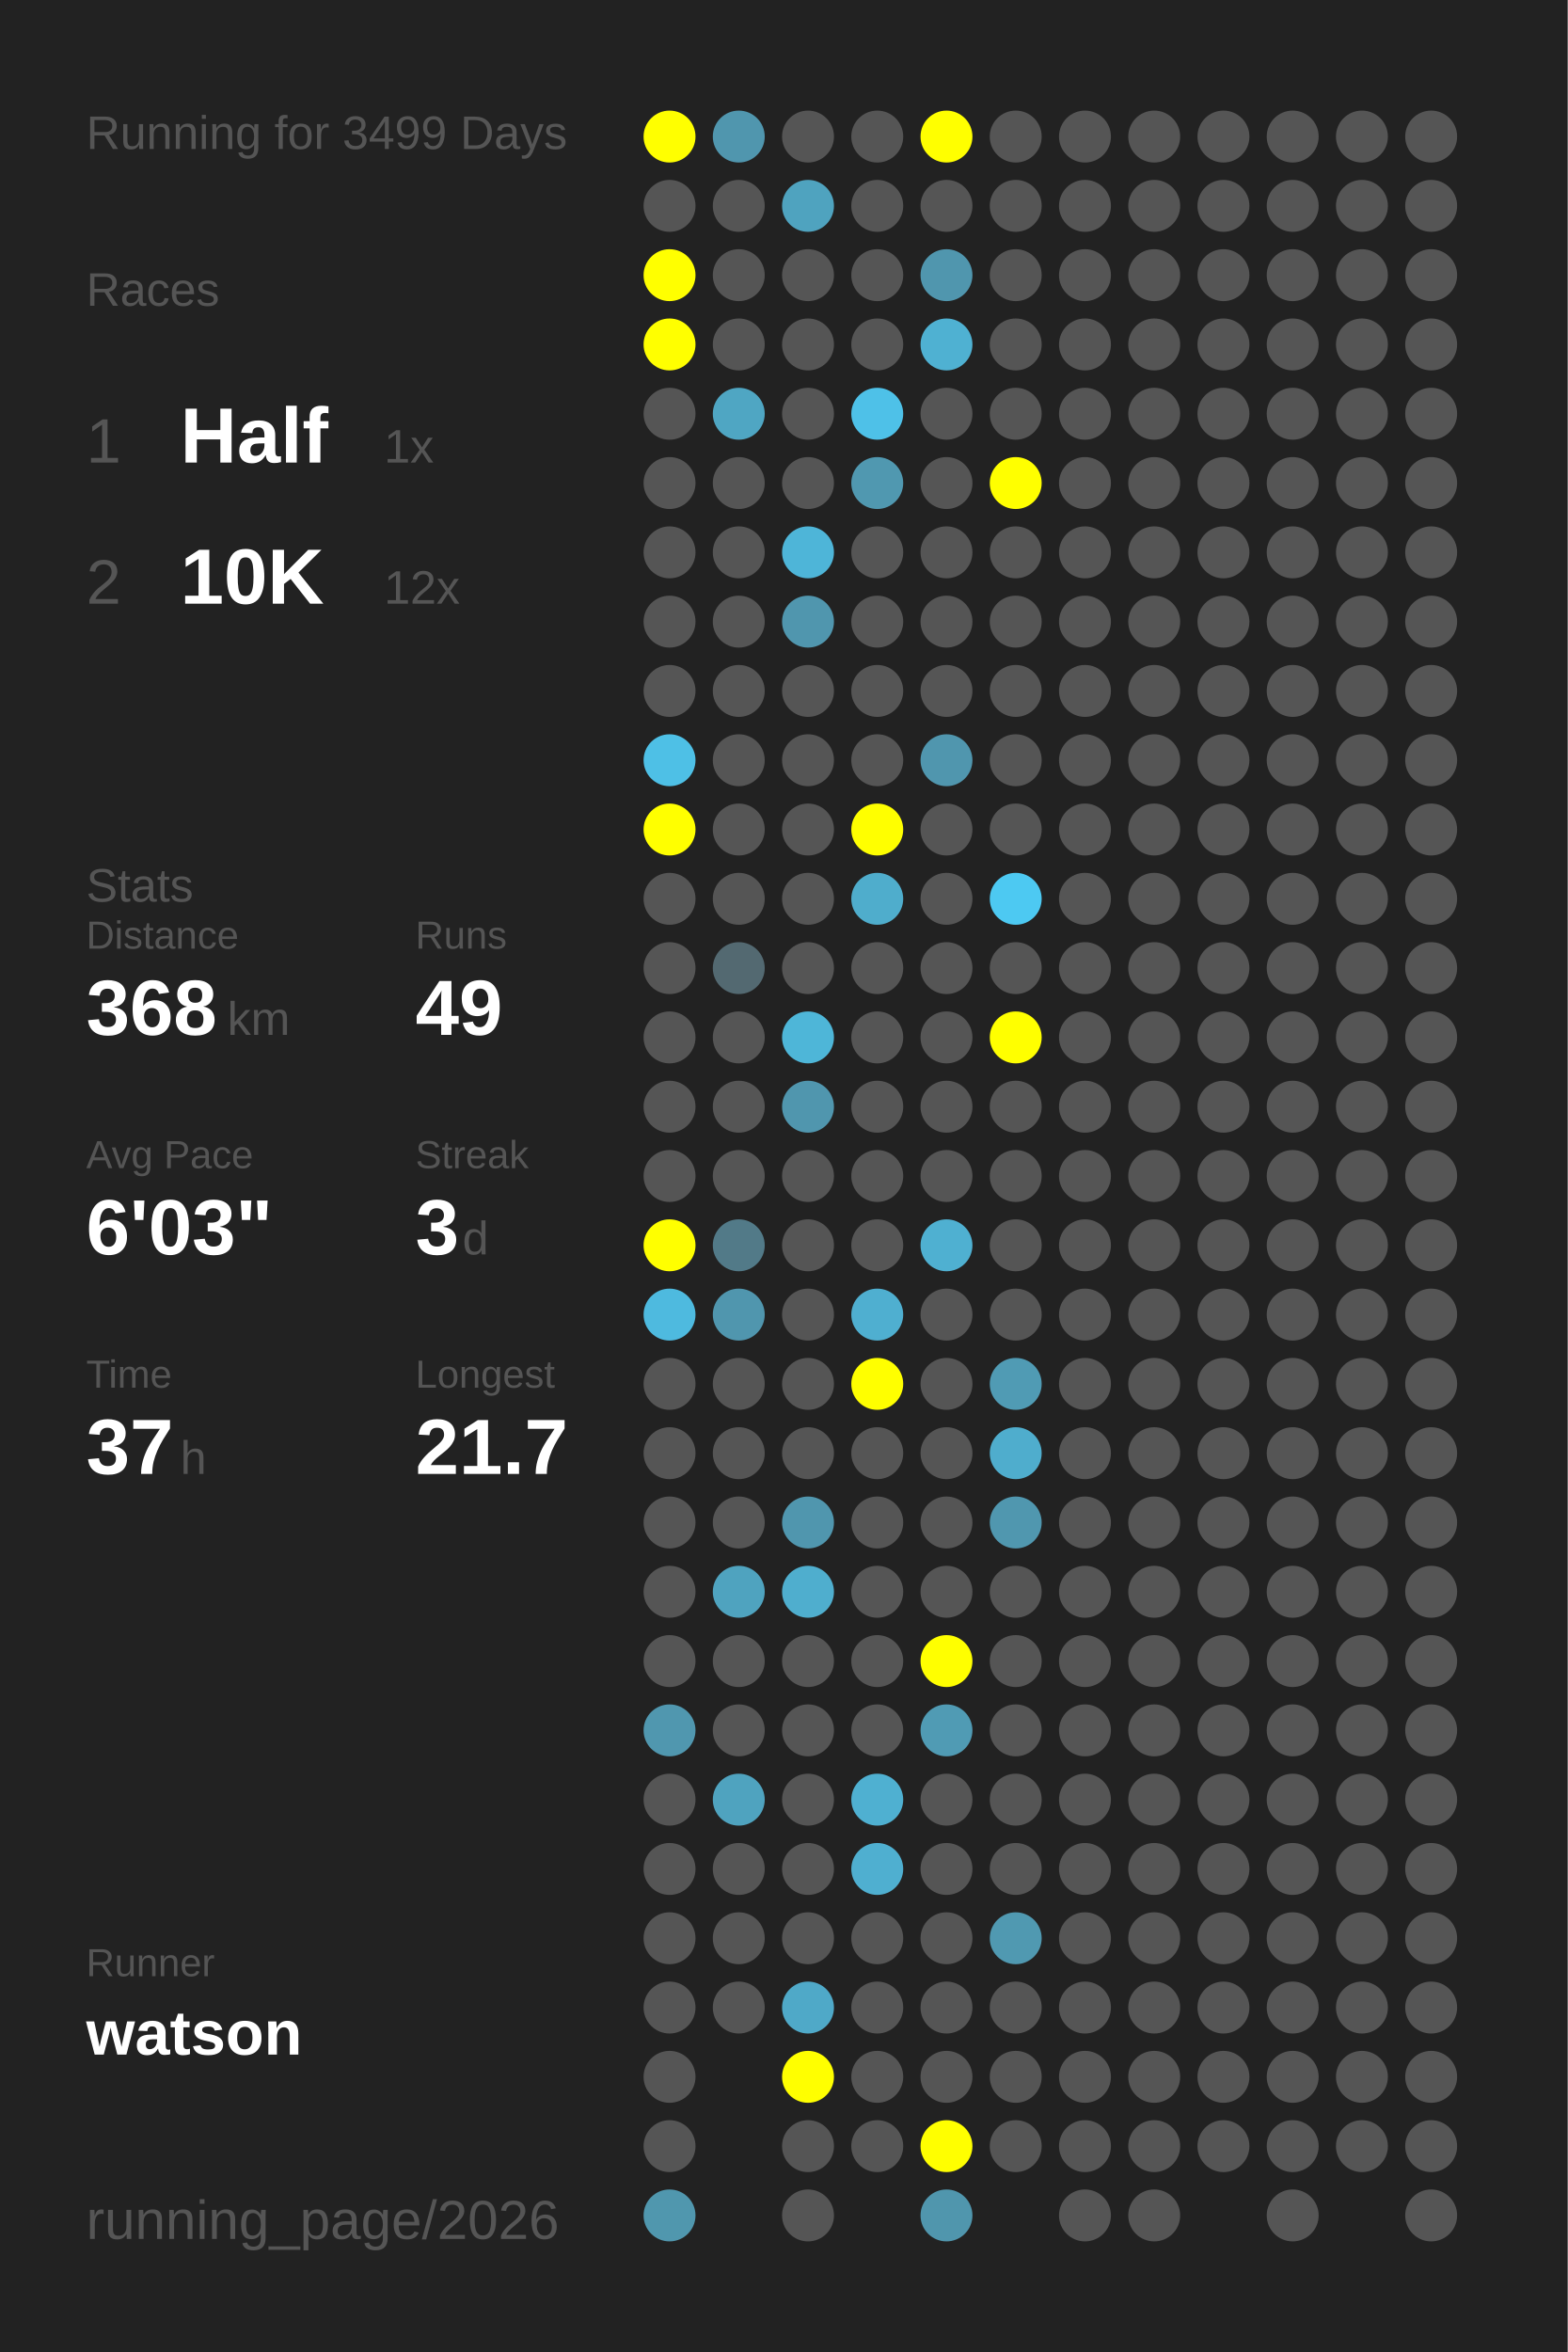
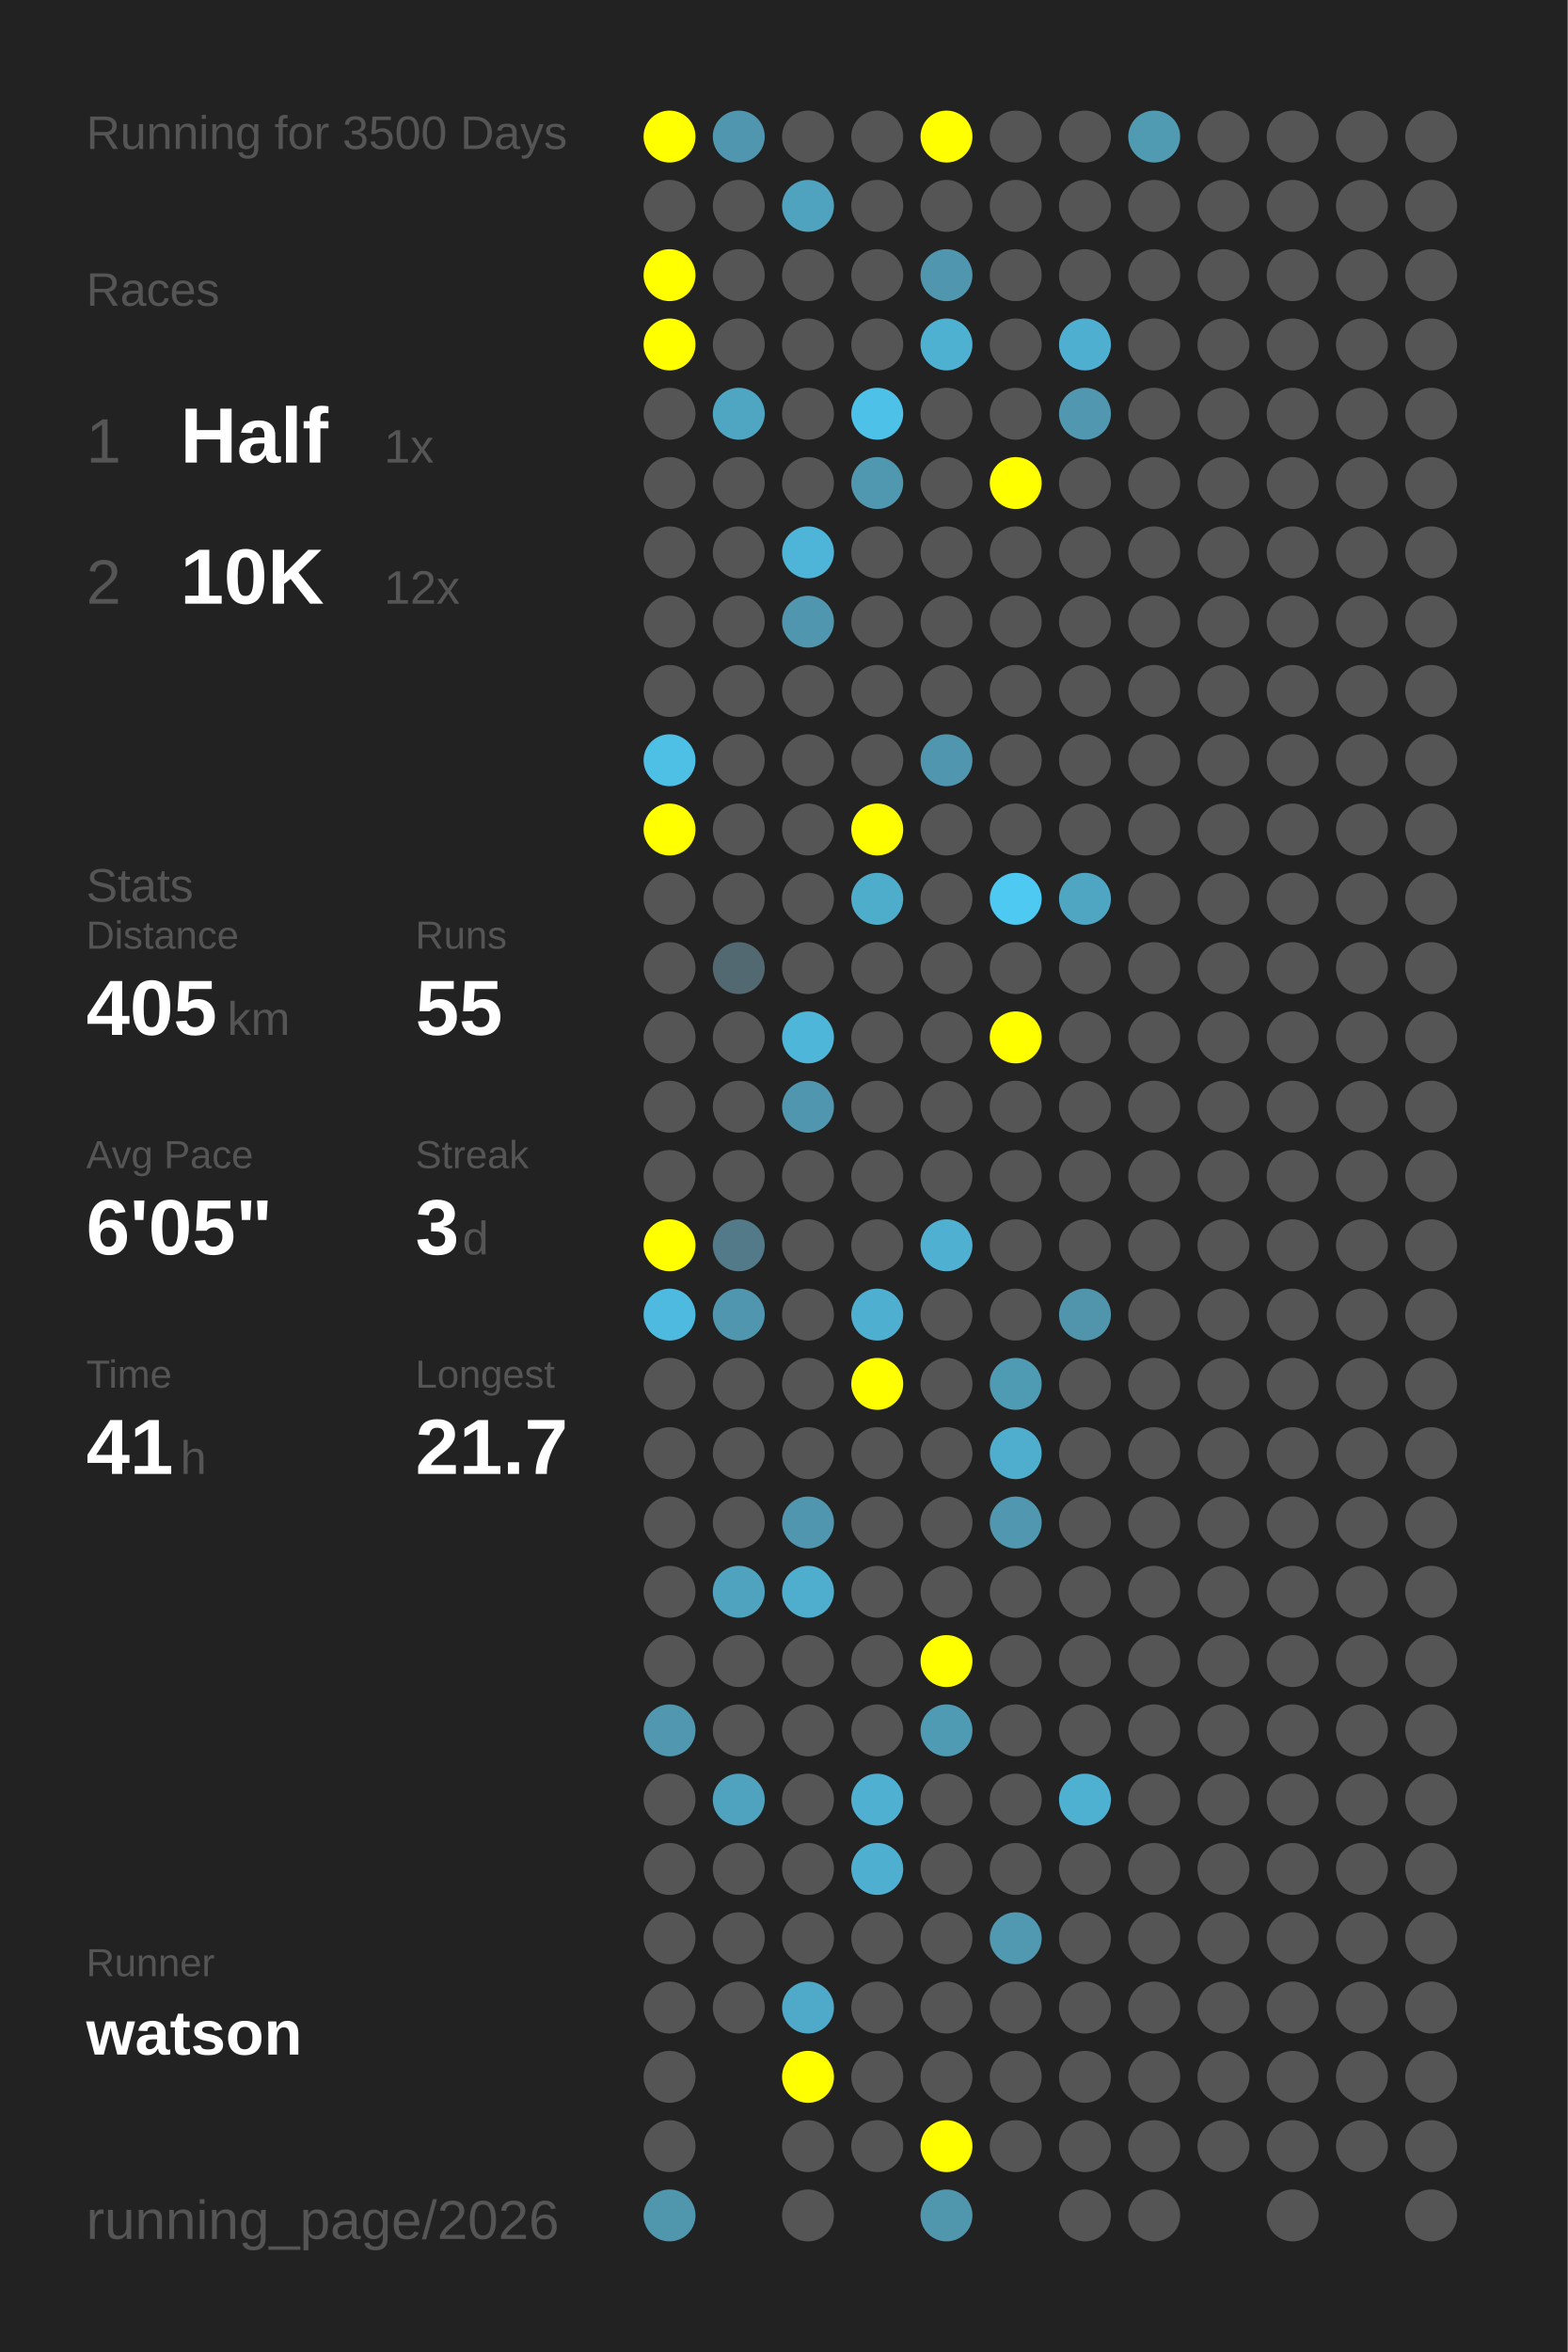
<svg xmlns="http://www.w3.org/2000/svg" baseProfile="full" height="300mm" version="1.1" viewBox="0,0,200,300" width="200mm">
  <defs />
  <rect fill="#222222" height="300" width="200" x="0" y="0" />
-   <text fill="#555555" style="font-size:6px; font-family:Arial;" x="11" y="19">Running for 3499 Days</text>
+   <text fill="#555555" style="font-size:6px; font-family:Arial;" x="11" y="19">Running for 3500 Days</text>
  <text fill="#555555" style="font-size:6px; font-family:Arial;" x="11" y="39">Races</text>
  <text fill="#555555" style="font-size:8px; font-family:Arial;" x="11" y="59">1</text>
  <text fill="#FFFFFF" style="font-size:10px; font-family:Arial; font-weight:bold;" x="23" y="59">Half</text>
  <text fill="#555555" style="font-size:6px; font-family:Arial;" x="49" y="59">1x</text>
  <text fill="#555555" style="font-size:8px; font-family:Arial;" x="11" y="77">2</text>
  <text fill="#FFFFFF" style="font-size:10px; font-family:Arial; font-weight:bold;" x="23" y="77">10K</text>
  <text fill="#555555" style="font-size:6px; font-family:Arial;" x="49" y="77">12x</text>
  <text fill="#555555" style="font-size:6px; font-family:Arial;" x="11" y="115">Stats</text>
  <text fill="#555555" style="font-size:5px; font-family:Arial;" x="11" y="121">Distance</text>
-   <text fill="#FFFFFF" style="font-size:10px; font-family:Arial; font-weight:bold;" x="11" y="132">368</text>
+   <text fill="#FFFFFF" style="font-size:10px; font-family:Arial; font-weight:bold;" x="11" y="132">405</text>
  <text fill="#555555" style="font-size:6px; font-family:Arial;" x="29" y="132">km</text>
  <text fill="#555555" style="font-size:5px; font-family:Arial;" x="53" y="121">Runs</text>
-   <text fill="#FFFFFF" style="font-size:10px; font-family:Arial; font-weight:bold;" x="53" y="132">49</text>
+   <text fill="#FFFFFF" style="font-size:10px; font-family:Arial; font-weight:bold;" x="53" y="132">55</text>
  <text fill="#555555" style="font-size:5px; font-family:Arial;" x="11" y="149">Avg Pace</text>
-   <text fill="#FFFFFF" style="font-size:10px; font-family:Arial; font-weight:bold;" x="11" y="160">6'03"</text>
+   <text fill="#FFFFFF" style="font-size:10px; font-family:Arial; font-weight:bold;" x="11" y="160">6'05"</text>
  <text fill="#555555" style="font-size:5px; font-family:Arial;" x="53" y="149">Streak</text>
  <text fill="#FFFFFF" style="font-size:10px; font-family:Arial; font-weight:bold;" x="53" y="160">3</text>
  <text fill="#555555" style="font-size:6px; font-family:Arial;" x="59" y="160">d</text>
  <text fill="#555555" style="font-size:5px; font-family:Arial;" x="11" y="177">Time</text>
-   <text fill="#FFFFFF" style="font-size:10px; font-family:Arial; font-weight:bold;" x="11" y="188">37</text>
+   <text fill="#FFFFFF" style="font-size:10px; font-family:Arial; font-weight:bold;" x="11" y="188">41</text>
  <text fill="#555555" style="font-size:6px; font-family:Arial;" x="23" y="188">h</text>
  <text fill="#555555" style="font-size:5px; font-family:Arial;" x="53" y="177">Longest</text>
  <text fill="#FFFFFF" style="font-size:10px; font-family:Arial; font-weight:bold;" x="53" y="188">21.7</text>
  <text fill="#555555" style="font-size:5px; font-family:Arial;" x="11" y="252.065">Runner</text>
  <text fill="#FFFFFF" style="font-size:8px; font-family:Arial; font-weight:bold;" x="11" y="262.065">watson</text>
  <text fill="#555555" style="font-size:7px; font-family:Arial;" x="11" y="285.581">running_page/2026</text>
  <circle cx="85.417" cy="17.419" fill="#FFFF00" r="3.312" />
  <circle cx="85.417" cy="26.258" fill="#555555" r="3.312" />
  <circle cx="85.417" cy="35.097" fill="#FFFF00" r="3.312" />
  <circle cx="85.417" cy="43.935" fill="#FFFF00" r="3.312" />
  <circle cx="85.417" cy="52.774" fill="#555555" r="3.312" />
  <circle cx="85.417" cy="61.613" fill="#555555" r="3.312" />
  <circle cx="85.417" cy="70.452" fill="#555555" r="3.312" />
  <circle cx="85.417" cy="79.29" fill="#555555" r="3.312" />
  <circle cx="85.417" cy="88.129" fill="#555555" r="3.312" />
  <circle cx="85.417" cy="96.968" fill="#4ec0e6" r="3.312" />
  <circle cx="85.417" cy="105.806" fill="#FFFF00" r="3.312" />
  <circle cx="85.417" cy="114.645" fill="#555555" r="3.312" />
  <circle cx="85.417" cy="123.484" fill="#555555" r="3.312" />
  <circle cx="85.417" cy="132.323" fill="#555555" r="3.312" />
  <circle cx="85.417" cy="141.161" fill="#555555" r="3.312" />
  <circle cx="85.417" cy="150" fill="#555555" r="3.312" />
  <circle cx="85.417" cy="158.839" fill="#FFFF00" r="3.312" />
  <circle cx="85.417" cy="167.677" fill="#4ebadf" r="3.312" />
  <circle cx="85.417" cy="176.516" fill="#555555" r="3.312" />
  <circle cx="85.417" cy="185.355" fill="#555555" r="3.312" />
  <circle cx="85.417" cy="194.194" fill="#555555" r="3.312" />
  <circle cx="85.417" cy="203.032" fill="#555555" r="3.312" />
  <circle cx="85.417" cy="211.871" fill="#555555" r="3.312" />
  <circle cx="85.417" cy="220.71" fill="#5097af" r="3.312" />
  <circle cx="85.417" cy="229.548" fill="#555555" r="3.312" />
  <circle cx="85.417" cy="238.387" fill="#555555" r="3.312" />
  <circle cx="85.417" cy="247.226" fill="#555555" r="3.312" />
  <circle cx="85.417" cy="256.065" fill="#555555" r="3.312" />
  <circle cx="85.417" cy="264.903" fill="#555555" r="3.312" />
  <circle cx="85.417" cy="273.742" fill="#555555" r="3.312" />
  <circle cx="85.417" cy="282.581" fill="#5097ae" r="3.312" />
  <circle cx="94.25" cy="17.419" fill="#5096ae" r="3.312" />
  <circle cx="94.25" cy="26.258" fill="#555555" r="3.312" />
  <circle cx="94.25" cy="35.097" fill="#555555" r="3.312" />
  <circle cx="94.25" cy="43.935" fill="#555555" r="3.312" />
  <circle cx="94.25" cy="52.774" fill="#4fa6c3" r="3.312" />
  <circle cx="94.25" cy="61.613" fill="#555555" r="3.312" />
  <circle cx="94.25" cy="70.452" fill="#555555" r="3.312" />
  <circle cx="94.25" cy="79.29" fill="#555555" r="3.312" />
  <circle cx="94.25" cy="88.129" fill="#555555" r="3.312" />
  <circle cx="94.25" cy="96.968" fill="#555555" r="3.312" />
  <circle cx="94.25" cy="105.806" fill="#555555" r="3.312" />
  <circle cx="94.25" cy="114.645" fill="#555555" r="3.312" />
  <circle cx="94.25" cy="123.484" fill="#536971" r="3.312" />
  <circle cx="94.25" cy="132.323" fill="#555555" r="3.312" />
  <circle cx="94.25" cy="141.161" fill="#555555" r="3.312" />
  <circle cx="94.25" cy="150" fill="#555555" r="3.312" />
  <circle cx="94.25" cy="158.839" fill="#527a88" r="3.312" />
  <circle cx="94.25" cy="167.677" fill="#5096ae" r="3.312" />
  <circle cx="94.25" cy="176.516" fill="#555555" r="3.312" />
  <circle cx="94.25" cy="185.355" fill="#555555" r="3.312" />
  <circle cx="94.25" cy="194.194" fill="#555555" r="3.312" />
  <circle cx="94.25" cy="203.032" fill="#4fa3bf" r="3.312" />
  <circle cx="94.25" cy="211.871" fill="#555555" r="3.312" />
  <circle cx="94.25" cy="220.71" fill="#555555" r="3.312" />
  <circle cx="94.25" cy="229.548" fill="#4fa3bf" r="3.312" />
  <circle cx="94.25" cy="238.387" fill="#555555" r="3.312" />
  <circle cx="94.25" cy="247.226" fill="#555555" r="3.312" />
  <circle cx="94.25" cy="256.065" fill="#555555" r="3.312" />
  <circle cx="103.083" cy="17.419" fill="#555555" r="3.312" />
  <circle cx="103.083" cy="26.258" fill="#4fa3bf" r="3.312" />
  <circle cx="103.083" cy="35.097" fill="#555555" r="3.312" />
  <circle cx="103.083" cy="43.935" fill="#555555" r="3.312" />
  <circle cx="103.083" cy="52.774" fill="#555555" r="3.312" />
  <circle cx="103.083" cy="61.613" fill="#555555" r="3.312" />
  <circle cx="103.083" cy="70.452" fill="#4eb5d8" r="3.312" />
  <circle cx="103.083" cy="79.29" fill="#5096ae" r="3.312" />
  <circle cx="103.083" cy="88.129" fill="#555555" r="3.312" />
  <circle cx="103.083" cy="96.968" fill="#555555" r="3.312" />
  <circle cx="103.083" cy="105.806" fill="#555555" r="3.312" />
  <circle cx="103.083" cy="114.645" fill="#555555" r="3.312" />
  <circle cx="103.083" cy="123.484" fill="#555555" r="3.312" />
  <circle cx="103.083" cy="132.323" fill="#4eb6d8" r="3.312" />
  <circle cx="103.083" cy="141.161" fill="#5096ae" r="3.312" />
  <circle cx="103.083" cy="150" fill="#555555" r="3.312" />
  <circle cx="103.083" cy="158.839" fill="#555555" r="3.312" />
  <circle cx="103.083" cy="167.677" fill="#555555" r="3.312" />
  <circle cx="103.083" cy="176.516" fill="#555555" r="3.312" />
  <circle cx="103.083" cy="185.355" fill="#555555" r="3.312" />
  <circle cx="103.083" cy="194.194" fill="#5096ae" r="3.312" />
  <circle cx="103.083" cy="203.032" fill="#4faece" r="3.312" />
  <circle cx="103.083" cy="211.871" fill="#555555" r="3.312" />
  <circle cx="103.083" cy="220.71" fill="#555555" r="3.312" />
  <circle cx="103.083" cy="229.548" fill="#555555" r="3.312" />
  <circle cx="103.083" cy="238.387" fill="#555555" r="3.312" />
  <circle cx="103.083" cy="247.226" fill="#555555" r="3.312" />
  <circle cx="103.083" cy="256.065" fill="#4fa9c8" r="3.312" />
  <circle cx="103.083" cy="264.903" fill="#FFFF00" r="3.312" />
  <circle cx="103.083" cy="273.742" fill="#555555" r="3.312" />
  <circle cx="103.083" cy="282.581" fill="#555555" r="3.312" />
  <circle cx="111.917" cy="17.419" fill="#555555" r="3.312" />
  <circle cx="111.917" cy="26.258" fill="#555555" r="3.312" />
  <circle cx="111.917" cy="35.097" fill="#555555" r="3.312" />
  <circle cx="111.917" cy="43.935" fill="#555555" r="3.312" />
  <circle cx="111.917" cy="52.774" fill="#4ec1e8" r="3.312" />
  <circle cx="111.917" cy="61.613" fill="#5098b0" r="3.312" />
  <circle cx="111.917" cy="70.452" fill="#555555" r="3.312" />
  <circle cx="111.917" cy="79.29" fill="#555555" r="3.312" />
  <circle cx="111.917" cy="88.129" fill="#555555" r="3.312" />
  <circle cx="111.917" cy="96.968" fill="#555555" r="3.312" />
  <circle cx="111.917" cy="105.806" fill="#FFFF00" r="3.312" />
  <circle cx="111.917" cy="114.645" fill="#4fadcc" r="3.312" />
  <circle cx="111.917" cy="123.484" fill="#555555" r="3.312" />
  <circle cx="111.917" cy="132.323" fill="#555555" r="3.312" />
  <circle cx="111.917" cy="141.161" fill="#555555" r="3.312" />
  <circle cx="111.917" cy="150" fill="#555555" r="3.312" />
  <circle cx="111.917" cy="158.839" fill="#555555" r="3.312" />
  <circle cx="111.917" cy="167.677" fill="#4fafd0" r="3.312" />
  <circle cx="111.917" cy="176.516" fill="#FFFF00" r="3.312" />
  <circle cx="111.917" cy="185.355" fill="#555555" r="3.312" />
  <circle cx="111.917" cy="194.194" fill="#555555" r="3.312" />
  <circle cx="111.917" cy="203.032" fill="#555555" r="3.312" />
  <circle cx="111.917" cy="211.871" fill="#555555" r="3.312" />
  <circle cx="111.917" cy="220.71" fill="#555555" r="3.312" />
  <circle cx="111.917" cy="229.548" fill="#4fb0d1" r="3.312" />
  <circle cx="111.917" cy="238.387" fill="#4fafd0" r="3.312" />
  <circle cx="111.917" cy="247.226" fill="#555555" r="3.312" />
  <circle cx="111.917" cy="256.065" fill="#555555" r="3.312" />
  <circle cx="111.917" cy="264.903" fill="#555555" r="3.312" />
  <circle cx="111.917" cy="273.742" fill="#555555" r="3.312" />
  <circle cx="120.75" cy="17.419" fill="#FFFF00" r="3.312" />
  <circle cx="120.75" cy="26.258" fill="#555555" r="3.312" />
  <circle cx="120.75" cy="35.097" fill="#5096ae" r="3.312" />
  <circle cx="120.75" cy="43.935" fill="#4fb1d2" r="3.312" />
  <circle cx="120.75" cy="52.774" fill="#555555" r="3.312" />
  <circle cx="120.75" cy="61.613" fill="#555555" r="3.312" />
  <circle cx="120.75" cy="70.452" fill="#555555" r="3.312" />
  <circle cx="120.75" cy="79.29" fill="#555555" r="3.312" />
  <circle cx="120.75" cy="88.129" fill="#555555" r="3.312" />
  <circle cx="120.75" cy="96.968" fill="#5096ae" r="3.312" />
  <circle cx="120.75" cy="105.806" fill="#555555" r="3.312" />
  <circle cx="120.75" cy="114.645" fill="#555555" r="3.312" />
  <circle cx="120.75" cy="123.484" fill="#555555" r="3.312" />
  <circle cx="120.75" cy="132.323" fill="#555555" r="3.312" />
  <circle cx="120.75" cy="141.161" fill="#555555" r="3.312" />
  <circle cx="120.75" cy="150" fill="#555555" r="3.312" />
  <circle cx="120.75" cy="158.839" fill="#4fb0d1" r="3.312" />
  <circle cx="120.75" cy="167.677" fill="#555555" r="3.312" />
  <circle cx="120.75" cy="176.516" fill="#555555" r="3.312" />
  <circle cx="120.75" cy="185.355" fill="#555555" r="3.312" />
  <circle cx="120.75" cy="194.194" fill="#555555" r="3.312" />
  <circle cx="120.75" cy="203.032" fill="#555555" r="3.312" />
  <circle cx="120.75" cy="211.871" fill="#FFFF00" r="3.312" />
  <circle cx="120.75" cy="220.71" fill="#509bb4" r="3.312" />
  <circle cx="120.75" cy="229.548" fill="#555555" r="3.312" />
  <circle cx="120.75" cy="238.387" fill="#555555" r="3.312" />
  <circle cx="120.75" cy="247.226" fill="#555555" r="3.312" />
  <circle cx="120.75" cy="256.065" fill="#555555" r="3.312" />
  <circle cx="120.75" cy="264.903" fill="#555555" r="3.312" />
  <circle cx="120.75" cy="273.742" fill="#FFFF00" r="3.312" />
  <circle cx="120.75" cy="282.581" fill="#5096ad" r="3.312" />
  <circle cx="129.583" cy="17.419" fill="#555555" r="3.312" />
  <circle cx="129.583" cy="26.258" fill="#555555" r="3.312" />
  <circle cx="129.583" cy="35.097" fill="#555555" r="3.312" />
  <circle cx="129.583" cy="43.935" fill="#555555" r="3.312" />
  <circle cx="129.583" cy="52.774" fill="#555555" r="3.312" />
  <circle cx="129.583" cy="61.613" fill="#FFFF00" r="3.312" />
  <circle cx="129.583" cy="70.452" fill="#555555" r="3.312" />
  <circle cx="129.583" cy="79.29" fill="#555555" r="3.312" />
  <circle cx="129.583" cy="88.129" fill="#555555" r="3.312" />
  <circle cx="129.583" cy="96.968" fill="#555555" r="3.312" />
  <circle cx="129.583" cy="105.806" fill="#555555" r="3.312" />
  <circle cx="129.583" cy="114.645" fill="#4dc9f2" r="3.312" />
  <circle cx="129.583" cy="123.484" fill="#555555" r="3.312" />
  <circle cx="129.583" cy="132.323" fill="#FFFF00" r="3.312" />
  <circle cx="129.583" cy="141.161" fill="#555555" r="3.312" />
  <circle cx="129.583" cy="150" fill="#555555" r="3.312" />
  <circle cx="129.583" cy="158.839" fill="#555555" r="3.312" />
  <circle cx="129.583" cy="167.677" fill="#555555" r="3.312" />
  <circle cx="129.583" cy="176.516" fill="#509bb4" r="3.312" />
  <circle cx="129.583" cy="185.355" fill="#4fadcd" r="3.312" />
  <circle cx="129.583" cy="194.194" fill="#5097af" r="3.312" />
  <circle cx="129.583" cy="203.032" fill="#555555" r="3.312" />
  <circle cx="129.583" cy="211.871" fill="#555555" r="3.312" />
  <circle cx="129.583" cy="220.71" fill="#555555" r="3.312" />
  <circle cx="129.583" cy="229.548" fill="#555555" r="3.312" />
  <circle cx="129.583" cy="238.387" fill="#555555" r="3.312" />
  <circle cx="129.583" cy="247.226" fill="#5099b1" r="3.312" />
  <circle cx="129.583" cy="256.065" fill="#555555" r="3.312" />
  <circle cx="129.583" cy="264.903" fill="#555555" r="3.312" />
  <circle cx="129.583" cy="273.742" fill="#555555" r="3.312" />
  <circle cx="138.417" cy="17.419" fill="#555555" r="3.312" />
  <circle cx="138.417" cy="26.258" fill="#555555" r="3.312" />
  <circle cx="138.417" cy="35.097" fill="#555555" r="3.312" />
-   <circle cx="138.417" cy="43.935" fill="#555555" r="3.312" />
-   <circle cx="138.417" cy="52.774" fill="#555555" r="3.312" />
+   <circle cx="138.417" cy="43.935" fill="#4fafd0" r="3.312" />
+   <circle cx="138.417" cy="52.774" fill="#5097af" r="3.312" />
  <circle cx="138.417" cy="61.613" fill="#555555" r="3.312" />
  <circle cx="138.417" cy="70.452" fill="#555555" r="3.312" />
  <circle cx="138.417" cy="79.29" fill="#555555" r="3.312" />
  <circle cx="138.417" cy="88.129" fill="#555555" r="3.312" />
  <circle cx="138.417" cy="96.968" fill="#555555" r="3.312" />
  <circle cx="138.417" cy="105.806" fill="#555555" r="3.312" />
-   <circle cx="138.417" cy="114.645" fill="#555555" r="3.312" />
+   <circle cx="138.417" cy="114.645" fill="#4fa6c3" r="3.312" />
  <circle cx="138.417" cy="123.484" fill="#555555" r="3.312" />
  <circle cx="138.417" cy="132.323" fill="#555555" r="3.312" />
  <circle cx="138.417" cy="141.161" fill="#555555" r="3.312" />
  <circle cx="138.417" cy="150" fill="#555555" r="3.312" />
  <circle cx="138.417" cy="158.839" fill="#555555" r="3.312" />
-   <circle cx="138.417" cy="167.677" fill="#555555" r="3.312" />
+   <circle cx="138.417" cy="167.677" fill="#5095ac" r="3.312" />
  <circle cx="138.417" cy="176.516" fill="#555555" r="3.312" />
  <circle cx="138.417" cy="185.355" fill="#555555" r="3.312" />
  <circle cx="138.417" cy="194.194" fill="#555555" r="3.312" />
  <circle cx="138.417" cy="203.032" fill="#555555" r="3.312" />
  <circle cx="138.417" cy="211.871" fill="#555555" r="3.312" />
  <circle cx="138.417" cy="220.71" fill="#555555" r="3.312" />
-   <circle cx="138.417" cy="229.548" fill="#555555" r="3.312" />
+   <circle cx="138.417" cy="229.548" fill="#4fb1d2" r="3.312" />
  <circle cx="138.417" cy="238.387" fill="#555555" r="3.312" />
  <circle cx="138.417" cy="247.226" fill="#555555" r="3.312" />
  <circle cx="138.417" cy="256.065" fill="#555555" r="3.312" />
  <circle cx="138.417" cy="264.903" fill="#555555" r="3.312" />
  <circle cx="138.417" cy="273.742" fill="#555555" r="3.312" />
  <circle cx="138.417" cy="282.581" fill="#555555" r="3.312" />
-   <circle cx="147.25" cy="17.419" fill="#555555" r="3.312" />
+   <circle cx="147.25" cy="17.419" fill="#509ab2" r="3.312" />
  <circle cx="147.25" cy="26.258" fill="#555555" r="3.312" />
  <circle cx="147.25" cy="35.097" fill="#555555" r="3.312" />
  <circle cx="147.25" cy="43.935" fill="#555555" r="3.312" />
  <circle cx="147.25" cy="52.774" fill="#555555" r="3.312" />
  <circle cx="147.25" cy="61.613" fill="#555555" r="3.312" />
  <circle cx="147.25" cy="70.452" fill="#555555" r="3.312" />
  <circle cx="147.25" cy="79.29" fill="#555555" r="3.312" />
  <circle cx="147.25" cy="88.129" fill="#555555" r="3.312" />
  <circle cx="147.25" cy="96.968" fill="#555555" r="3.312" />
  <circle cx="147.25" cy="105.806" fill="#555555" r="3.312" />
  <circle cx="147.25" cy="114.645" fill="#555555" r="3.312" />
  <circle cx="147.25" cy="123.484" fill="#555555" r="3.312" />
  <circle cx="147.25" cy="132.323" fill="#555555" r="3.312" />
  <circle cx="147.25" cy="141.161" fill="#555555" r="3.312" />
  <circle cx="147.25" cy="150" fill="#555555" r="3.312" />
  <circle cx="147.25" cy="158.839" fill="#555555" r="3.312" />
  <circle cx="147.25" cy="167.677" fill="#555555" r="3.312" />
  <circle cx="147.25" cy="176.516" fill="#555555" r="3.312" />
  <circle cx="147.25" cy="185.355" fill="#555555" r="3.312" />
  <circle cx="147.25" cy="194.194" fill="#555555" r="3.312" />
  <circle cx="147.25" cy="203.032" fill="#555555" r="3.312" />
  <circle cx="147.25" cy="211.871" fill="#555555" r="3.312" />
  <circle cx="147.25" cy="220.71" fill="#555555" r="3.312" />
  <circle cx="147.25" cy="229.548" fill="#555555" r="3.312" />
  <circle cx="147.25" cy="238.387" fill="#555555" r="3.312" />
  <circle cx="147.25" cy="247.226" fill="#555555" r="3.312" />
  <circle cx="147.25" cy="256.065" fill="#555555" r="3.312" />
  <circle cx="147.25" cy="264.903" fill="#555555" r="3.312" />
  <circle cx="147.25" cy="273.742" fill="#555555" r="3.312" />
  <circle cx="147.25" cy="282.581" fill="#555555" r="3.312" />
  <circle cx="156.083" cy="17.419" fill="#555555" r="3.312" />
  <circle cx="156.083" cy="26.258" fill="#555555" r="3.312" />
  <circle cx="156.083" cy="35.097" fill="#555555" r="3.312" />
  <circle cx="156.083" cy="43.935" fill="#555555" r="3.312" />
  <circle cx="156.083" cy="52.774" fill="#555555" r="3.312" />
  <circle cx="156.083" cy="61.613" fill="#555555" r="3.312" />
  <circle cx="156.083" cy="70.452" fill="#555555" r="3.312" />
  <circle cx="156.083" cy="79.29" fill="#555555" r="3.312" />
  <circle cx="156.083" cy="88.129" fill="#555555" r="3.312" />
  <circle cx="156.083" cy="96.968" fill="#555555" r="3.312" />
  <circle cx="156.083" cy="105.806" fill="#555555" r="3.312" />
  <circle cx="156.083" cy="114.645" fill="#555555" r="3.312" />
  <circle cx="156.083" cy="123.484" fill="#555555" r="3.312" />
  <circle cx="156.083" cy="132.323" fill="#555555" r="3.312" />
  <circle cx="156.083" cy="141.161" fill="#555555" r="3.312" />
  <circle cx="156.083" cy="150" fill="#555555" r="3.312" />
  <circle cx="156.083" cy="158.839" fill="#555555" r="3.312" />
  <circle cx="156.083" cy="167.677" fill="#555555" r="3.312" />
  <circle cx="156.083" cy="176.516" fill="#555555" r="3.312" />
  <circle cx="156.083" cy="185.355" fill="#555555" r="3.312" />
  <circle cx="156.083" cy="194.194" fill="#555555" r="3.312" />
  <circle cx="156.083" cy="203.032" fill="#555555" r="3.312" />
  <circle cx="156.083" cy="211.871" fill="#555555" r="3.312" />
  <circle cx="156.083" cy="220.71" fill="#555555" r="3.312" />
  <circle cx="156.083" cy="229.548" fill="#555555" r="3.312" />
  <circle cx="156.083" cy="238.387" fill="#555555" r="3.312" />
  <circle cx="156.083" cy="247.226" fill="#555555" r="3.312" />
  <circle cx="156.083" cy="256.065" fill="#555555" r="3.312" />
  <circle cx="156.083" cy="264.903" fill="#555555" r="3.312" />
  <circle cx="156.083" cy="273.742" fill="#555555" r="3.312" />
  <circle cx="164.917" cy="17.419" fill="#555555" r="3.312" />
  <circle cx="164.917" cy="26.258" fill="#555555" r="3.312" />
  <circle cx="164.917" cy="35.097" fill="#555555" r="3.312" />
  <circle cx="164.917" cy="43.935" fill="#555555" r="3.312" />
  <circle cx="164.917" cy="52.774" fill="#555555" r="3.312" />
  <circle cx="164.917" cy="61.613" fill="#555555" r="3.312" />
  <circle cx="164.917" cy="70.452" fill="#555555" r="3.312" />
  <circle cx="164.917" cy="79.29" fill="#555555" r="3.312" />
  <circle cx="164.917" cy="88.129" fill="#555555" r="3.312" />
  <circle cx="164.917" cy="96.968" fill="#555555" r="3.312" />
  <circle cx="164.917" cy="105.806" fill="#555555" r="3.312" />
  <circle cx="164.917" cy="114.645" fill="#555555" r="3.312" />
  <circle cx="164.917" cy="123.484" fill="#555555" r="3.312" />
  <circle cx="164.917" cy="132.323" fill="#555555" r="3.312" />
  <circle cx="164.917" cy="141.161" fill="#555555" r="3.312" />
  <circle cx="164.917" cy="150" fill="#555555" r="3.312" />
  <circle cx="164.917" cy="158.839" fill="#555555" r="3.312" />
  <circle cx="164.917" cy="167.677" fill="#555555" r="3.312" />
  <circle cx="164.917" cy="176.516" fill="#555555" r="3.312" />
  <circle cx="164.917" cy="185.355" fill="#555555" r="3.312" />
  <circle cx="164.917" cy="194.194" fill="#555555" r="3.312" />
  <circle cx="164.917" cy="203.032" fill="#555555" r="3.312" />
  <circle cx="164.917" cy="211.871" fill="#555555" r="3.312" />
  <circle cx="164.917" cy="220.71" fill="#555555" r="3.312" />
  <circle cx="164.917" cy="229.548" fill="#555555" r="3.312" />
  <circle cx="164.917" cy="238.387" fill="#555555" r="3.312" />
  <circle cx="164.917" cy="247.226" fill="#555555" r="3.312" />
  <circle cx="164.917" cy="256.065" fill="#555555" r="3.312" />
  <circle cx="164.917" cy="264.903" fill="#555555" r="3.312" />
  <circle cx="164.917" cy="273.742" fill="#555555" r="3.312" />
  <circle cx="164.917" cy="282.581" fill="#555555" r="3.312" />
  <circle cx="173.75" cy="17.419" fill="#555555" r="3.312" />
  <circle cx="173.75" cy="26.258" fill="#555555" r="3.312" />
  <circle cx="173.75" cy="35.097" fill="#555555" r="3.312" />
  <circle cx="173.75" cy="43.935" fill="#555555" r="3.312" />
  <circle cx="173.75" cy="52.774" fill="#555555" r="3.312" />
  <circle cx="173.75" cy="61.613" fill="#555555" r="3.312" />
  <circle cx="173.75" cy="70.452" fill="#555555" r="3.312" />
  <circle cx="173.75" cy="79.29" fill="#555555" r="3.312" />
  <circle cx="173.75" cy="88.129" fill="#555555" r="3.312" />
  <circle cx="173.75" cy="96.968" fill="#555555" r="3.312" />
  <circle cx="173.75" cy="105.806" fill="#555555" r="3.312" />
  <circle cx="173.75" cy="114.645" fill="#555555" r="3.312" />
  <circle cx="173.75" cy="123.484" fill="#555555" r="3.312" />
  <circle cx="173.75" cy="132.323" fill="#555555" r="3.312" />
  <circle cx="173.75" cy="141.161" fill="#555555" r="3.312" />
  <circle cx="173.75" cy="150" fill="#555555" r="3.312" />
  <circle cx="173.75" cy="158.839" fill="#555555" r="3.312" />
  <circle cx="173.75" cy="167.677" fill="#555555" r="3.312" />
  <circle cx="173.75" cy="176.516" fill="#555555" r="3.312" />
  <circle cx="173.75" cy="185.355" fill="#555555" r="3.312" />
  <circle cx="173.75" cy="194.194" fill="#555555" r="3.312" />
  <circle cx="173.75" cy="203.032" fill="#555555" r="3.312" />
  <circle cx="173.75" cy="211.871" fill="#555555" r="3.312" />
  <circle cx="173.75" cy="220.71" fill="#555555" r="3.312" />
  <circle cx="173.75" cy="229.548" fill="#555555" r="3.312" />
  <circle cx="173.75" cy="238.387" fill="#555555" r="3.312" />
  <circle cx="173.75" cy="247.226" fill="#555555" r="3.312" />
  <circle cx="173.75" cy="256.065" fill="#555555" r="3.312" />
  <circle cx="173.75" cy="264.903" fill="#555555" r="3.312" />
  <circle cx="173.75" cy="273.742" fill="#555555" r="3.312" />
  <circle cx="182.583" cy="17.419" fill="#555555" r="3.312" />
  <circle cx="182.583" cy="26.258" fill="#555555" r="3.312" />
  <circle cx="182.583" cy="35.097" fill="#555555" r="3.312" />
  <circle cx="182.583" cy="43.935" fill="#555555" r="3.312" />
  <circle cx="182.583" cy="52.774" fill="#555555" r="3.312" />
  <circle cx="182.583" cy="61.613" fill="#555555" r="3.312" />
  <circle cx="182.583" cy="70.452" fill="#555555" r="3.312" />
  <circle cx="182.583" cy="79.29" fill="#555555" r="3.312" />
  <circle cx="182.583" cy="88.129" fill="#555555" r="3.312" />
  <circle cx="182.583" cy="96.968" fill="#555555" r="3.312" />
  <circle cx="182.583" cy="105.806" fill="#555555" r="3.312" />
  <circle cx="182.583" cy="114.645" fill="#555555" r="3.312" />
  <circle cx="182.583" cy="123.484" fill="#555555" r="3.312" />
  <circle cx="182.583" cy="132.323" fill="#555555" r="3.312" />
  <circle cx="182.583" cy="141.161" fill="#555555" r="3.312" />
  <circle cx="182.583" cy="150" fill="#555555" r="3.312" />
  <circle cx="182.583" cy="158.839" fill="#555555" r="3.312" />
  <circle cx="182.583" cy="167.677" fill="#555555" r="3.312" />
  <circle cx="182.583" cy="176.516" fill="#555555" r="3.312" />
  <circle cx="182.583" cy="185.355" fill="#555555" r="3.312" />
  <circle cx="182.583" cy="194.194" fill="#555555" r="3.312" />
  <circle cx="182.583" cy="203.032" fill="#555555" r="3.312" />
  <circle cx="182.583" cy="211.871" fill="#555555" r="3.312" />
  <circle cx="182.583" cy="220.71" fill="#555555" r="3.312" />
  <circle cx="182.583" cy="229.548" fill="#555555" r="3.312" />
  <circle cx="182.583" cy="238.387" fill="#555555" r="3.312" />
  <circle cx="182.583" cy="247.226" fill="#555555" r="3.312" />
  <circle cx="182.583" cy="256.065" fill="#555555" r="3.312" />
  <circle cx="182.583" cy="264.903" fill="#555555" r="3.312" />
  <circle cx="182.583" cy="273.742" fill="#555555" r="3.312" />
  <circle cx="182.583" cy="282.581" fill="#555555" r="3.312" />
</svg>
